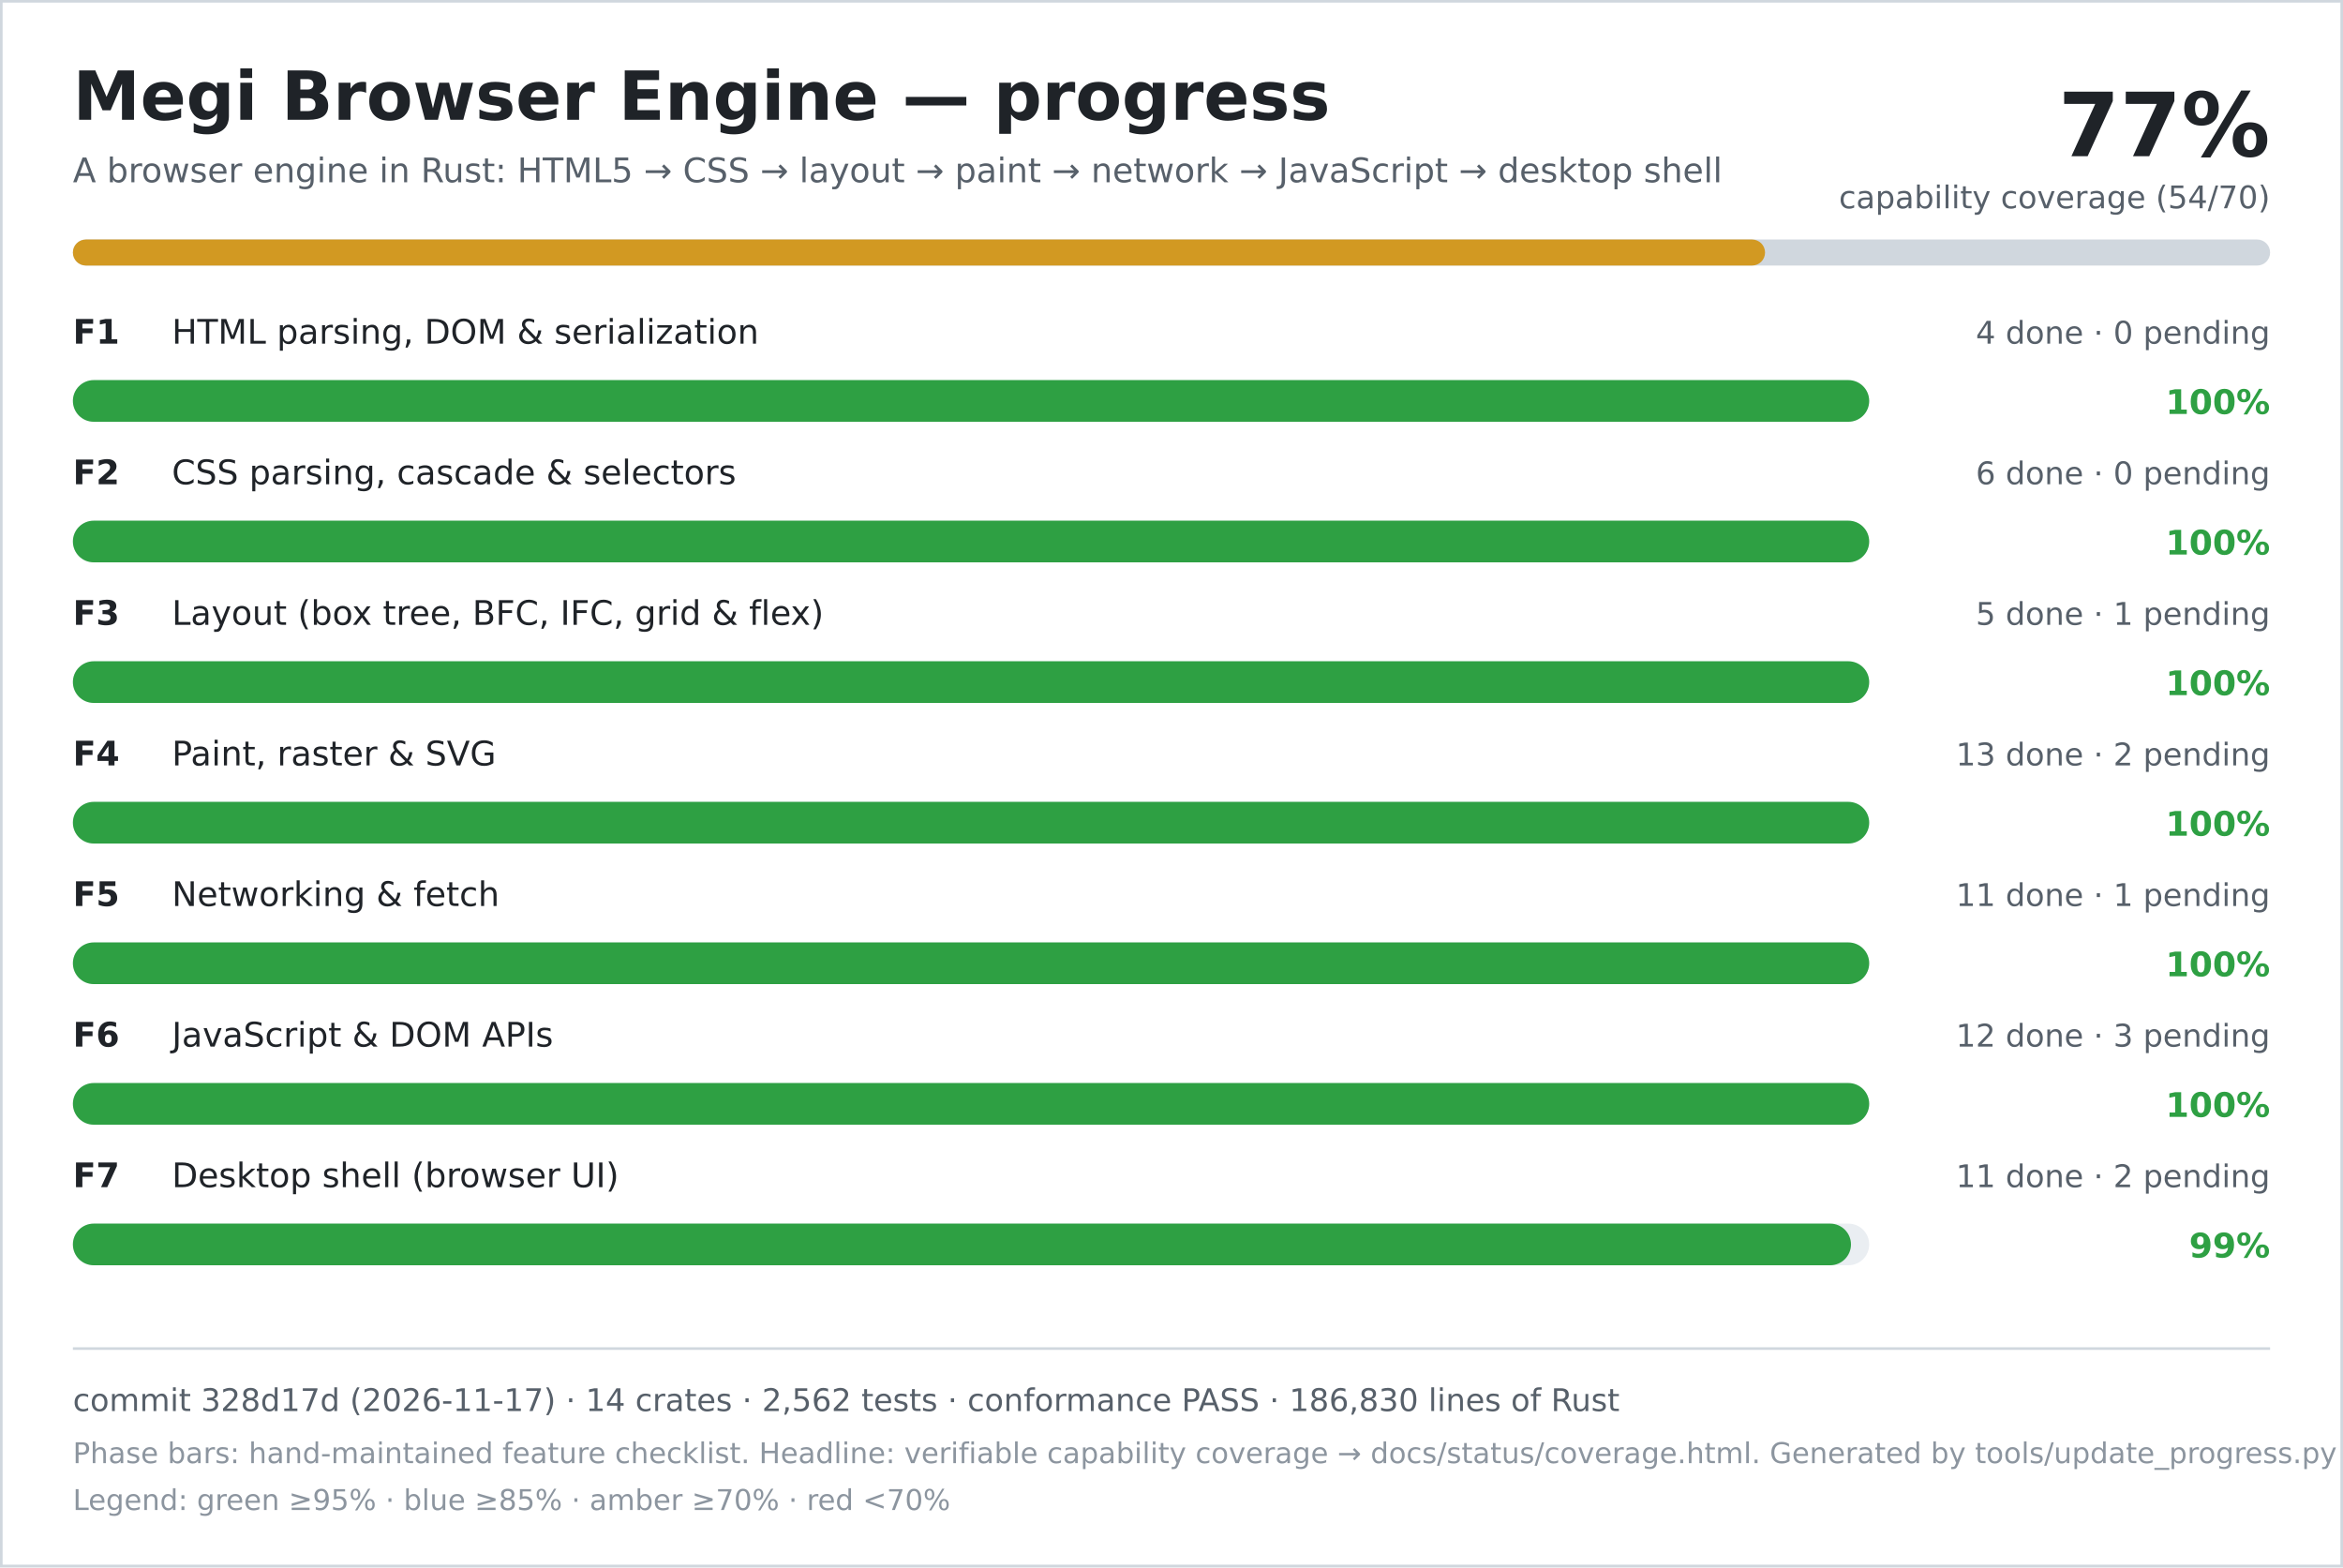
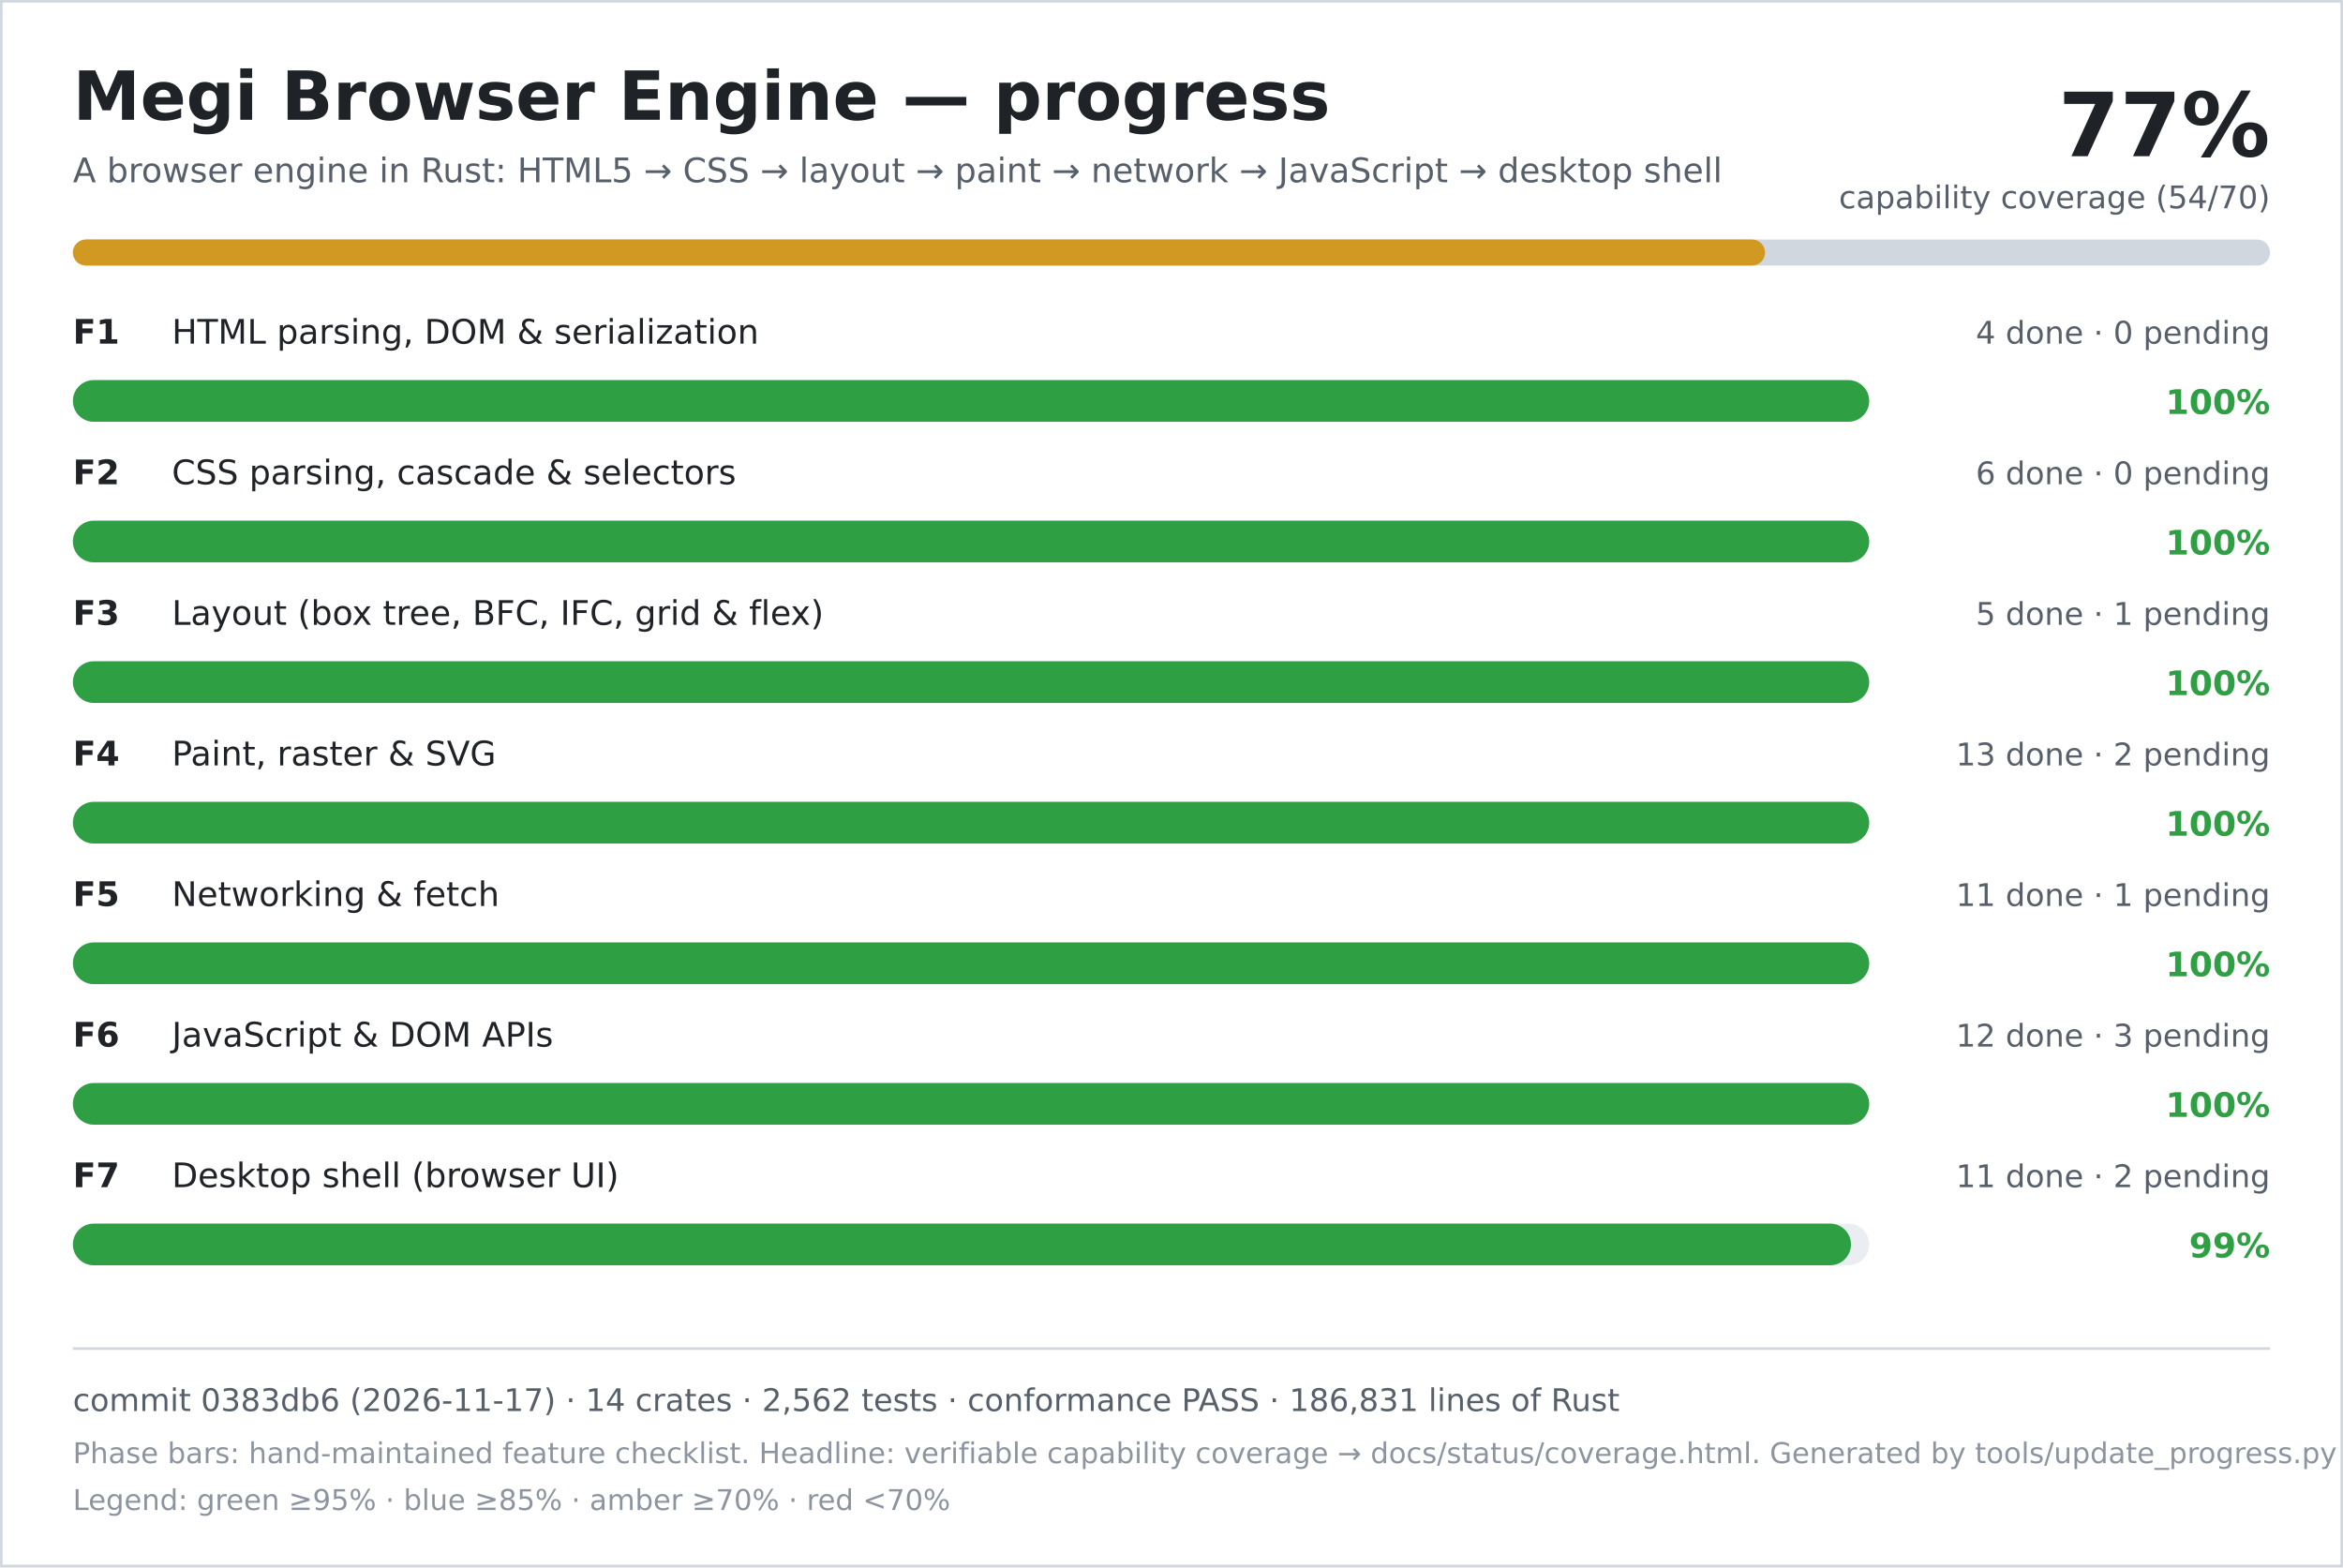
<svg xmlns="http://www.w3.org/2000/svg" width="900" height="602" viewBox="0 0 900 602" role="img" aria-labelledby="title desc">
  <rect width="900" height="602" fill="#ffffff" />
  <rect x="0.5" y="0.5" width="899" height="601" fill="none" stroke="#d0d7de" />
  <text x="28" y="46" font-family="DejaVu Sans, Verdana, sans-serif" font-size="26" font-weight="700" fill="#1f2328">Megi Browser Engine — progress</text>
  <text x="28" y="70" font-family="DejaVu Sans, Verdana, sans-serif" font-size="13" fill="#57606a">A browser engine in Rust: HTML5 → CSS → layout → paint → network → JavaScript → desktop shell</text>
  <text x="872" y="60" text-anchor="end" font-family="DejaVu Sans, Verdana, sans-serif" font-size="34" font-weight="700" fill="#1f2328">77%</text>
  <text x="872" y="80" text-anchor="end" font-family="DejaVu Sans, Verdana, sans-serif" font-size="12" fill="#57606a">capability coverage (54/70)</text>
  <rect x="28" y="92" width="844" height="10" rx="5" fill="#d0d7de" />
  <rect x="28" y="92" width="650" height="10" rx="5" fill="#d29922" />
  <text x="28" y="132" font-family="DejaVu Sans, Verdana, sans-serif" font-size="13" font-weight="700" fill="#1f2328">F1</text>
  <text x="66" y="132" font-family="DejaVu Sans, Verdana, sans-serif" font-size="13" fill="#1f2328">HTML parsing, DOM &amp; serialization</text>
  <text x="872" y="132" text-anchor="end" font-family="DejaVu Sans, Verdana, sans-serif" font-size="12" fill="#57606a">4 done · 0 pending</text>
  <rect x="28" y="146" width="690" height="16" rx="8" fill="#eaeef2" />
  <rect x="28" y="146" width="690" height="16" rx="8" fill="#2ea043" />
  <text x="872" y="159" text-anchor="end" font-family="DejaVu Sans, Verdana, sans-serif" font-size="13" font-weight="700" fill="#2ea043">100%</text>
  <text x="28" y="186" font-family="DejaVu Sans, Verdana, sans-serif" font-size="13" font-weight="700" fill="#1f2328">F2</text>
  <text x="66" y="186" font-family="DejaVu Sans, Verdana, sans-serif" font-size="13" fill="#1f2328">CSS parsing, cascade &amp; selectors</text>
  <text x="872" y="186" text-anchor="end" font-family="DejaVu Sans, Verdana, sans-serif" font-size="12" fill="#57606a">6 done · 0 pending</text>
  <rect x="28" y="200" width="690" height="16" rx="8" fill="#eaeef2" />
  <rect x="28" y="200" width="690" height="16" rx="8" fill="#2ea043" />
  <text x="872" y="213" text-anchor="end" font-family="DejaVu Sans, Verdana, sans-serif" font-size="13" font-weight="700" fill="#2ea043">100%</text>
  <text x="28" y="240" font-family="DejaVu Sans, Verdana, sans-serif" font-size="13" font-weight="700" fill="#1f2328">F3</text>
  <text x="66" y="240" font-family="DejaVu Sans, Verdana, sans-serif" font-size="13" fill="#1f2328">Layout (box tree, BFC, IFC, grid &amp; flex)</text>
  <text x="872" y="240" text-anchor="end" font-family="DejaVu Sans, Verdana, sans-serif" font-size="12" fill="#57606a">5 done · 1 pending</text>
  <rect x="28" y="254" width="690" height="16" rx="8" fill="#eaeef2" />
  <rect x="28" y="254" width="690" height="16" rx="8" fill="#2ea043" />
  <text x="872" y="267" text-anchor="end" font-family="DejaVu Sans, Verdana, sans-serif" font-size="13" font-weight="700" fill="#2ea043">100%</text>
  <text x="28" y="294" font-family="DejaVu Sans, Verdana, sans-serif" font-size="13" font-weight="700" fill="#1f2328">F4</text>
  <text x="66" y="294" font-family="DejaVu Sans, Verdana, sans-serif" font-size="13" fill="#1f2328">Paint, raster &amp; SVG</text>
  <text x="872" y="294" text-anchor="end" font-family="DejaVu Sans, Verdana, sans-serif" font-size="12" fill="#57606a">13 done · 2 pending</text>
  <rect x="28" y="308" width="690" height="16" rx="8" fill="#eaeef2" />
  <rect x="28" y="308" width="690" height="16" rx="8" fill="#2ea043" />
  <text x="872" y="321" text-anchor="end" font-family="DejaVu Sans, Verdana, sans-serif" font-size="13" font-weight="700" fill="#2ea043">100%</text>
  <text x="28" y="348" font-family="DejaVu Sans, Verdana, sans-serif" font-size="13" font-weight="700" fill="#1f2328">F5</text>
  <text x="66" y="348" font-family="DejaVu Sans, Verdana, sans-serif" font-size="13" fill="#1f2328">Networking &amp; fetch</text>
  <text x="872" y="348" text-anchor="end" font-family="DejaVu Sans, Verdana, sans-serif" font-size="12" fill="#57606a">11 done · 1 pending</text>
  <rect x="28" y="362" width="690" height="16" rx="8" fill="#eaeef2" />
  <rect x="28" y="362" width="690" height="16" rx="8" fill="#2ea043" />
  <text x="872" y="375" text-anchor="end" font-family="DejaVu Sans, Verdana, sans-serif" font-size="13" font-weight="700" fill="#2ea043">100%</text>
  <text x="28" y="402" font-family="DejaVu Sans, Verdana, sans-serif" font-size="13" font-weight="700" fill="#1f2328">F6</text>
  <text x="66" y="402" font-family="DejaVu Sans, Verdana, sans-serif" font-size="13" fill="#1f2328">JavaScript &amp; DOM APIs</text>
  <text x="872" y="402" text-anchor="end" font-family="DejaVu Sans, Verdana, sans-serif" font-size="12" fill="#57606a">12 done · 3 pending</text>
  <rect x="28" y="416" width="690" height="16" rx="8" fill="#eaeef2" />
  <rect x="28" y="416" width="690" height="16" rx="8" fill="#2ea043" />
  <text x="872" y="429" text-anchor="end" font-family="DejaVu Sans, Verdana, sans-serif" font-size="13" font-weight="700" fill="#2ea043">100%</text>
  <text x="28" y="456" font-family="DejaVu Sans, Verdana, sans-serif" font-size="13" font-weight="700" fill="#1f2328">F7</text>
  <text x="66" y="456" font-family="DejaVu Sans, Verdana, sans-serif" font-size="13" fill="#1f2328">Desktop shell (browser UI)</text>
  <text x="872" y="456" text-anchor="end" font-family="DejaVu Sans, Verdana, sans-serif" font-size="12" fill="#57606a">11 done · 2 pending</text>
  <rect x="28" y="470" width="690" height="16" rx="8" fill="#eaeef2" />
  <rect x="28" y="470" width="683" height="16" rx="8" fill="#2ea043" />
  <text x="872" y="483" text-anchor="end" font-family="DejaVu Sans, Verdana, sans-serif" font-size="13" font-weight="700" fill="#2ea043">99%</text>
  <line x1="28" y1="518" x2="872" y2="518" stroke="#d0d7de" />
-   <text x="28" y="542" font-family="DejaVu Sans, Verdana, sans-serif" font-size="12" fill="#57606a">commit 328d17d (2026-11-17) · 14 crates · 2,562 tests · conformance PASS · 186,830 lines of Rust</text>
+   <text x="28" y="542" font-family="DejaVu Sans, Verdana, sans-serif" font-size="12" fill="#57606a">commit 0383db6 (2026-11-17) · 14 crates · 2,562 tests · conformance PASS · 186,831 lines of Rust</text>
  <text x="28" y="562" font-family="DejaVu Sans, Verdana, sans-serif" font-size="11" fill="#8c959f">Phase bars: hand-maintained feature checklist. Headline: verifiable capability coverage → docs/status/coverage.html. Generated by tools/update_progress.py — do not edit.</text>
  <text x="28" y="580" font-family="DejaVu Sans, Verdana, sans-serif" font-size="11" fill="#8c959f">Legend: green ≥95% · blue ≥85% · amber ≥70% · red &lt;70%</text>
</svg>
